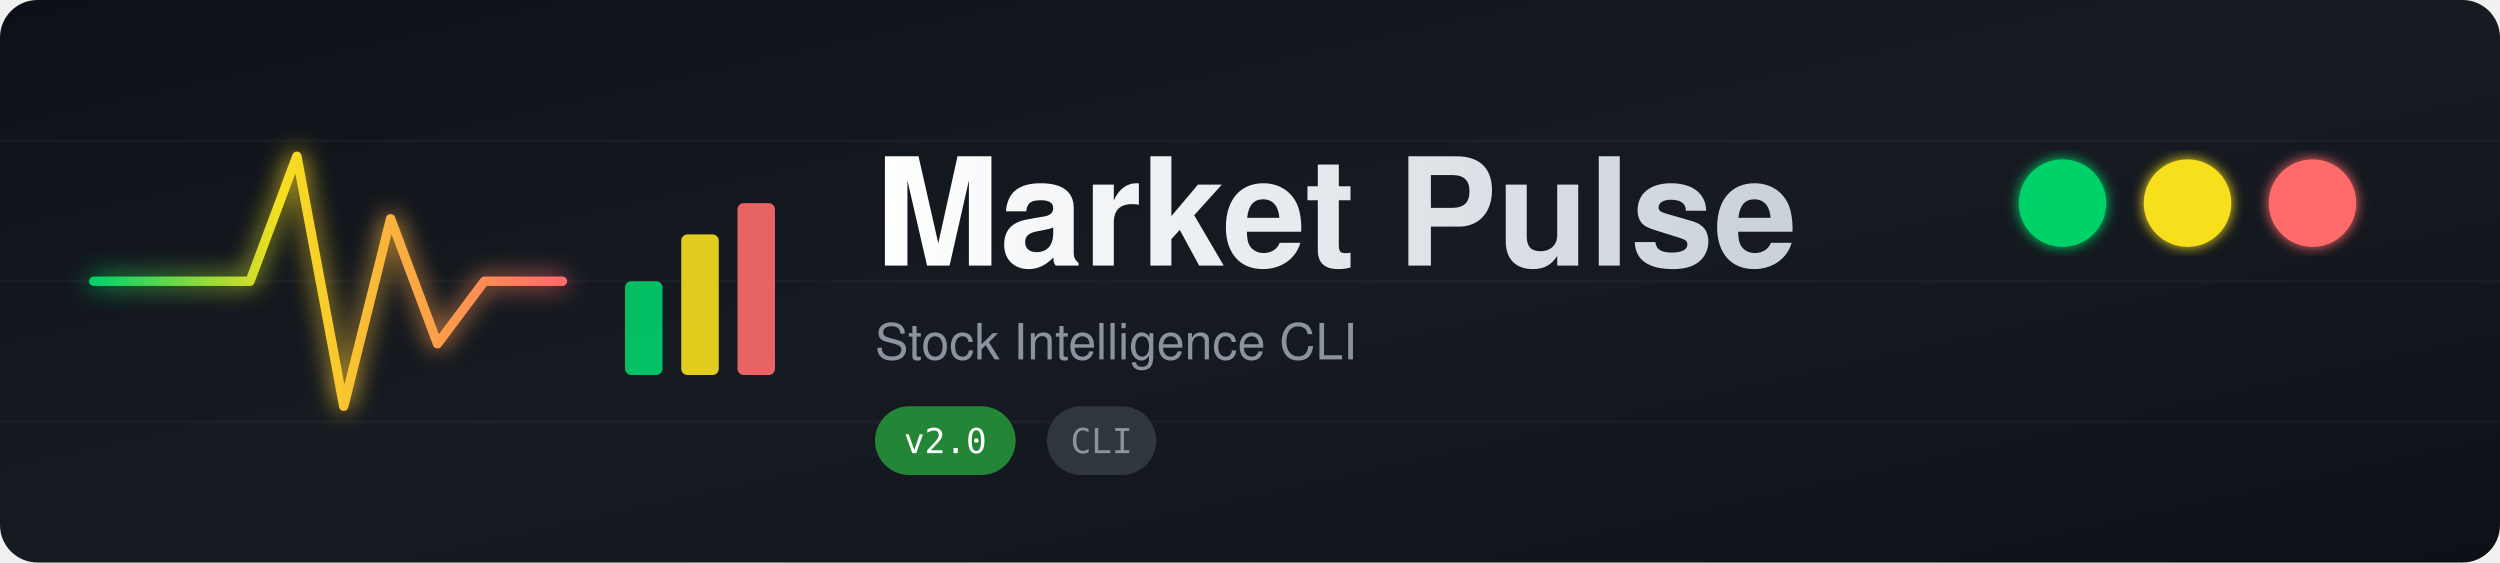
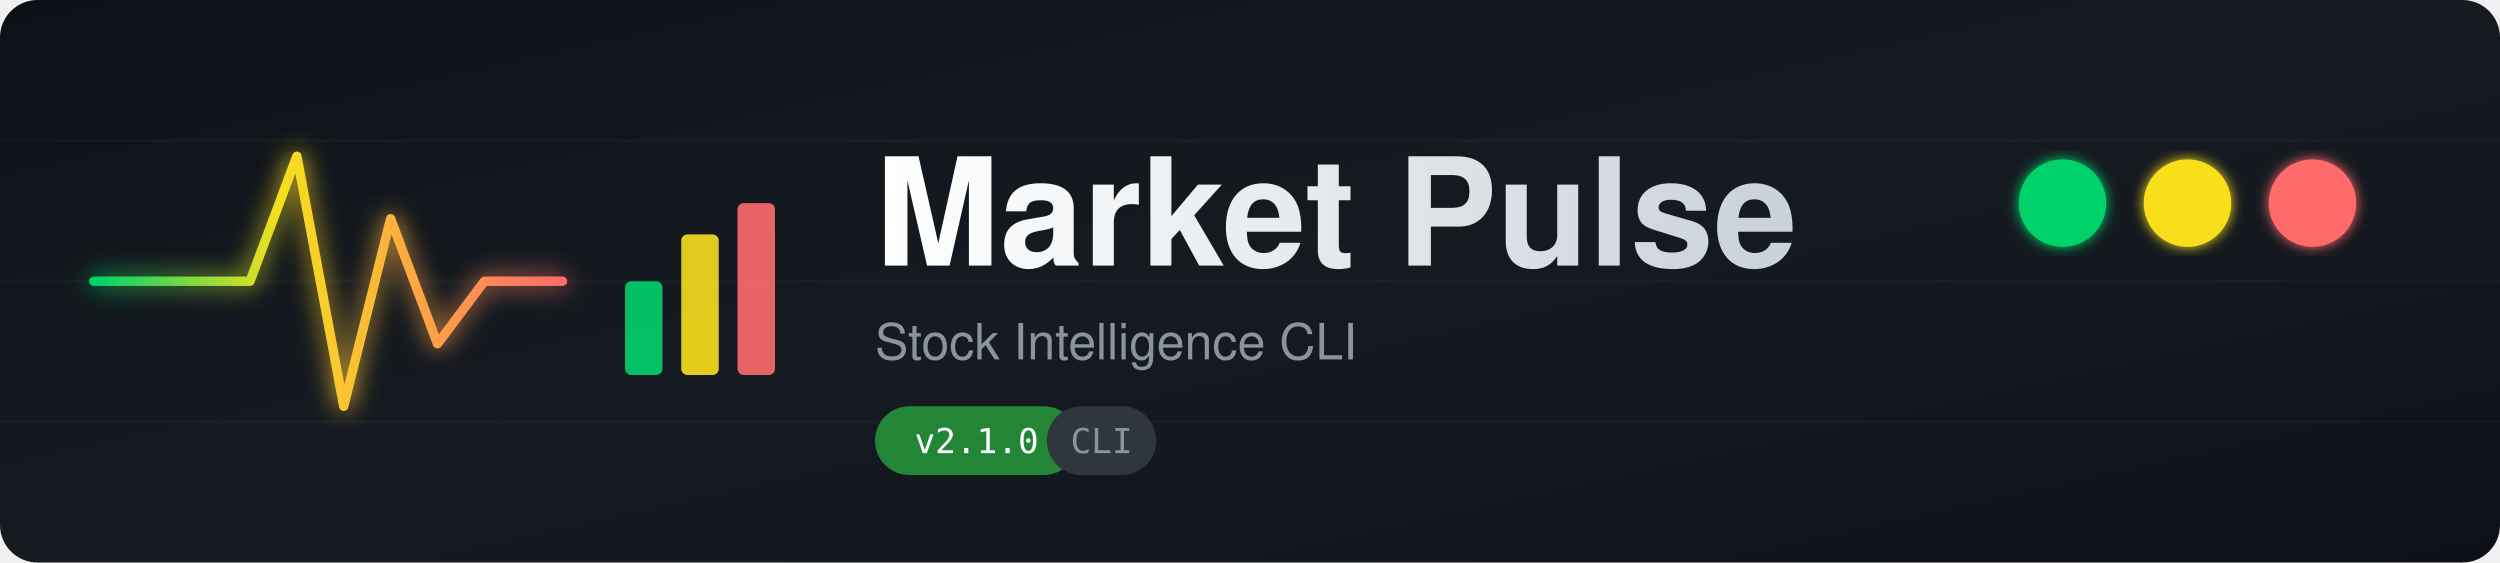
<svg xmlns="http://www.w3.org/2000/svg" viewBox="0 0 800 180">
  <defs>
    <linearGradient id="bgGrad" x1="0%" y1="0%" x2="100%" y2="100%">
      <stop offset="0%" stop-color="#0d1117" />
      <stop offset="50%" stop-color="#161b22" />
      <stop offset="100%" stop-color="#0d1117" />
    </linearGradient>
    <linearGradient id="lineGrad" x1="0%" y1="0%" x2="100%" y2="0%">
      <stop offset="0%" stop-color="#00d26a" />
      <stop offset="40%" stop-color="#f7df1e" />
      <stop offset="100%" stop-color="#ff6b6b" />
    </linearGradient>
    <linearGradient id="textGrad" x1="0%" y1="0%" x2="100%" y2="0%">
      <stop offset="0%" stop-color="#ffffff" />
      <stop offset="100%" stop-color="#c9d1d9" />
    </linearGradient>
    <filter id="glow" x="-50%" y="-50%" width="200%" height="200%">
      <feGaussianBlur stdDeviation="4" result="blur" />
      <feMerge>
        <feMergeNode in="blur" />
        <feMergeNode in="SourceGraphic" />
      </feMerge>
    </filter>
    <filter id="softGlow">
      <feGaussianBlur stdDeviation="2" result="blur" />
      <feMerge>
        <feMergeNode in="blur" />
        <feMergeNode in="SourceGraphic" />
      </feMerge>
    </filter>
  </defs>
  <rect width="800" height="180" fill="url(#bgGrad)" rx="12" />
  <g opacity="0.03">
    <line x1="0" y1="45" x2="800" y2="45" stroke="#ffffff" stroke-width="1" />
    <line x1="0" y1="90" x2="800" y2="90" stroke="#ffffff" stroke-width="1" />
    <line x1="0" y1="135" x2="800" y2="135" stroke="#ffffff" stroke-width="1" />
  </g>
  <g filter="url(#glow)">
    <path d="M 30 90 L 80 90 L 95 50 L 110 130 L 125 70 L 140 110 L 155 90 L 180 90" stroke="url(#lineGrad)" stroke-width="3" fill="none" stroke-linecap="round" stroke-linejoin="round">
      <animate attributeName="stroke-dasharray" values="0,400;200,200;400,0" dur="3s" repeatCount="indefinite" />
    </path>
  </g>
  <g transform="translate(200, 50)">
    <rect x="0" y="40" width="12" height="30" rx="2" fill="#00d26a" opacity="0.9">
      <animate attributeName="height" values="30;40;30" dur="2s" repeatCount="indefinite" />
      <animate attributeName="y" values="40;30;40" dur="2s" repeatCount="indefinite" />
    </rect>
    <rect x="18" y="25" width="12" height="45" rx="2" fill="#f7df1e" opacity="0.9">
      <animate attributeName="height" values="45;35;45" dur="2s" repeatCount="indefinite" begin="0.3s" />
      <animate attributeName="y" values="25;35;25" dur="2s" repeatCount="indefinite" begin="0.3s" />
    </rect>
    <rect x="36" y="15" width="12" height="55" rx="2" fill="#ff6b6b" opacity="0.9">
      <animate attributeName="height" values="55;45;55" dur="2s" repeatCount="indefinite" begin="0.6s" />
      <animate attributeName="y" values="15;25;15" dur="2s" repeatCount="indefinite" begin="0.6s" />
    </rect>
  </g>
  <text x="280" y="85" font-family="-apple-system, BlinkMacSystemFont, Segoe UI, Helvetica, Arial, sans-serif" font-size="48" font-weight="700" fill="url(#textGrad)">Market Pulse</text>
  <text x="280" y="115" font-family="-apple-system, BlinkMacSystemFont, Segoe UI, Helvetica, Arial, sans-serif" font-size="16" fill="#8b949e">Stock Intelligence CLI</text>
  <g transform="translate(660, 65)" filter="url(#softGlow)">
    <circle cx="0" cy="0" r="14" fill="#00d26a">
      <animate attributeName="opacity" values="1;0.4;1" dur="2s" repeatCount="indefinite" />
    </circle>
    <circle cx="40" cy="0" r="14" fill="#f7df1e">
      <animate attributeName="opacity" values="0.4;1;0.4" dur="2s" repeatCount="indefinite" />
    </circle>
    <circle cx="80" cy="0" r="14" fill="#ff6b6b">
      <animate attributeName="opacity" values="0.7;0.4;0.7" dur="2s" repeatCount="indefinite" begin="0.5s" />
    </circle>
  </g>
  <g transform="translate(280, 130)">
-     <rect width="45" height="22" rx="11" fill="#238636" />
-     <text x="22.5" y="15" font-family="monospace" font-size="11" fill="#ffffff" text-anchor="middle">v2.0</text>
+     <rect width="65" height="22" rx="11" fill="#238636" />
+     <text x="32.5" y="15" font-family="monospace" font-size="11" fill="#ffffff" text-anchor="middle">v2.1.0</text>
  </g>
  <g transform="translate(335, 130)">
    <rect width="35" height="22" rx="11" fill="#30363d" />
    <text x="17.5" y="15" font-family="monospace" font-size="11" fill="#8b949e" text-anchor="middle">CLI</text>
  </g>
</svg>
